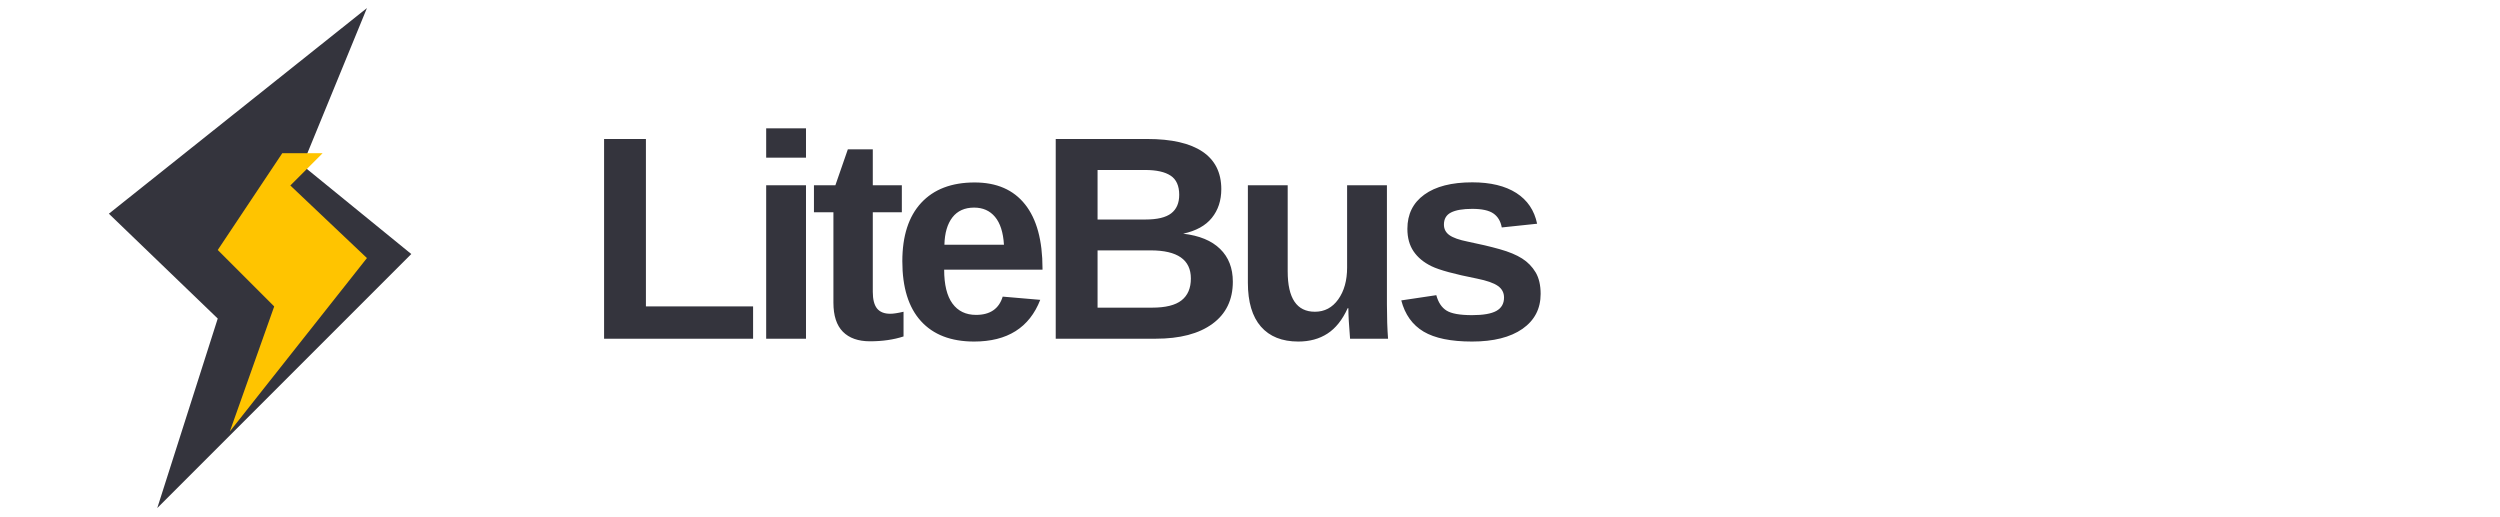
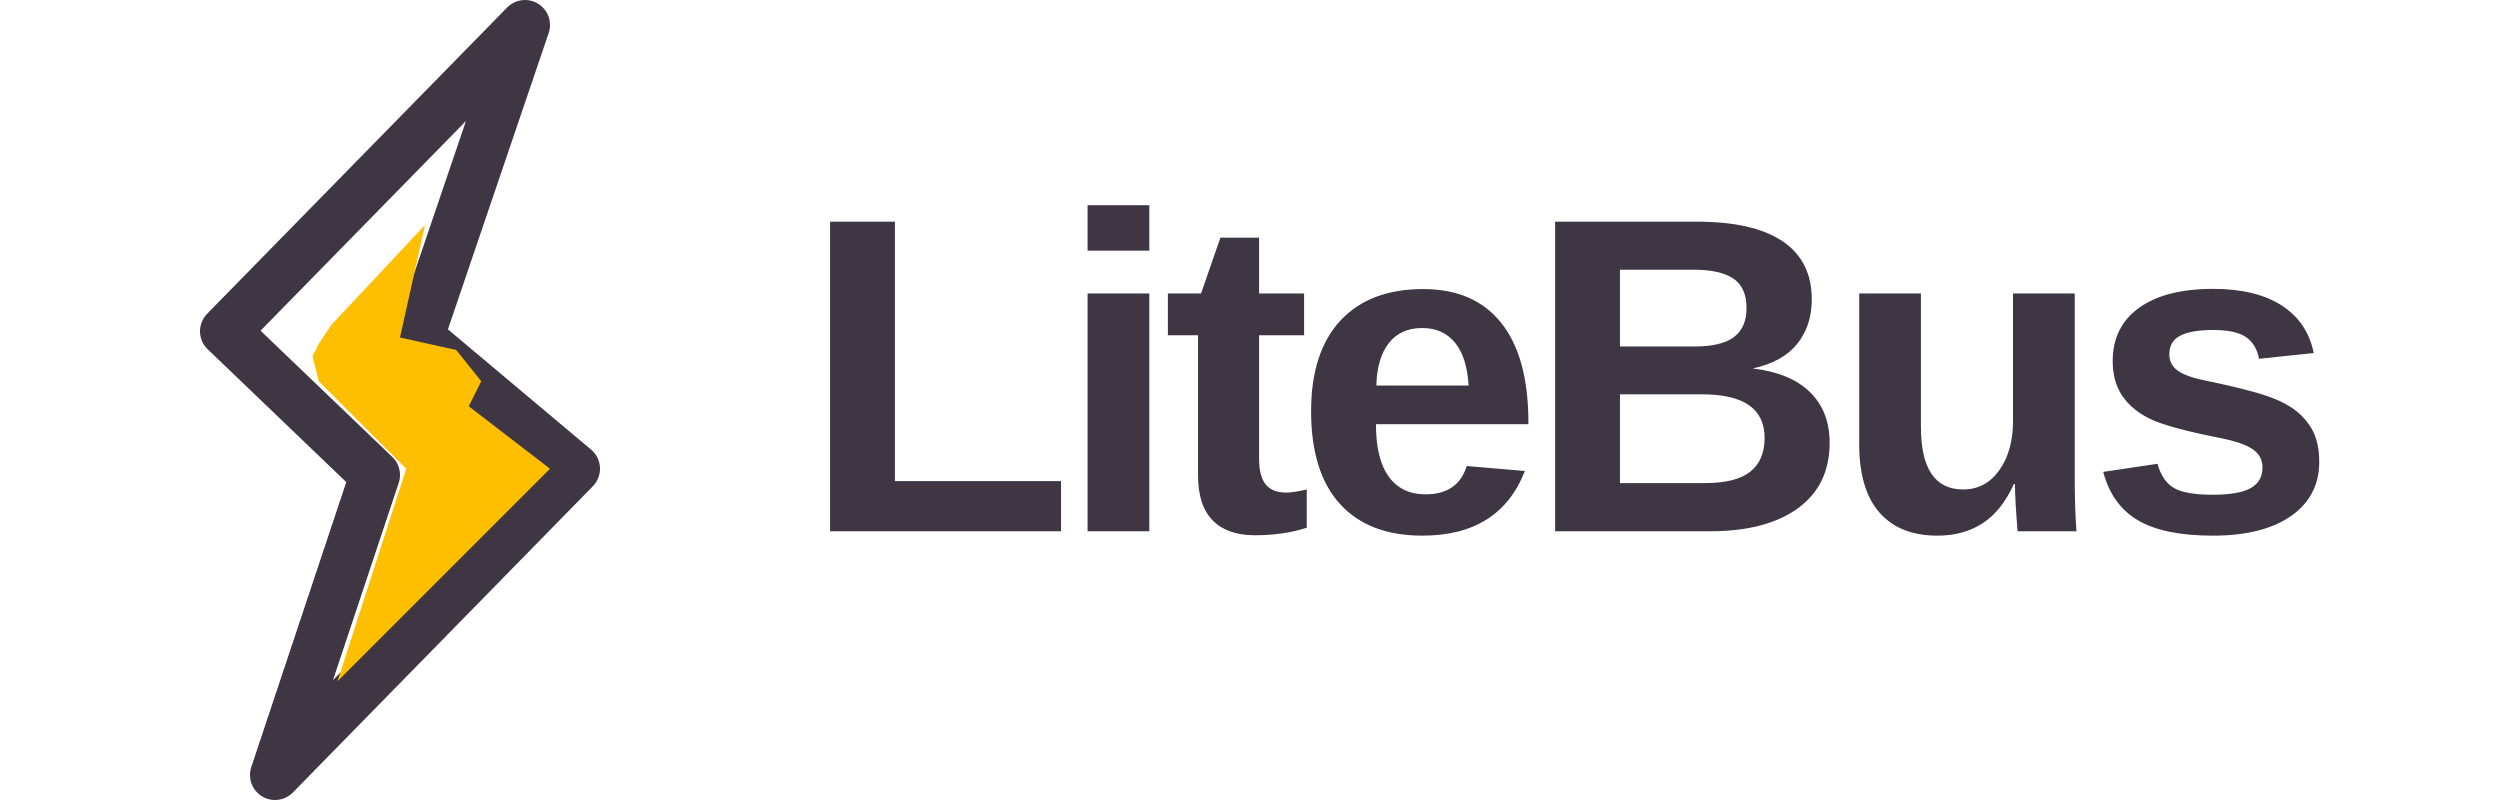
- <svg xmlns="http://www.w3.org/2000/svg" viewBox="0 0 620 128" role="img" aria-labelledby="title">
-   <path fill="#34343d" d="M91 2 27 53l27 26-15 47 63-63-27-22L91 2Z" />
-   <path fill="#ffc400" d="m70 38-16 24 14 14-11 31 34-43-19-18 8-8Z" />
-   <text x="145" y="84" fill="#34343d" font-family="Arial,Helvetica,sans-serif" font-size="72" font-weight="700" letter-spacing="-4">LiteBus</text>
+ <svg xmlns="http://www.w3.org/2000/svg" viewBox="0 0 400 128" role="img" aria-labelledby="title desc">
+   <path d="M84 4 36 53l24 23-16 48 48-49-25-21L84 4Z" fill="none" stroke="#3e3643" stroke-linecap="round" stroke-linejoin="round" stroke-width="8" />
+   <path fill="#fdbf00" d="m68 36-15 16-2 3-1 2 1 4 14 14-11 34 34-34-13-10 2-4-4-5-9-2 4-18Z" />
+   <text x="128" y="85" fill="#3e3643" font-family="Segoe UI,Arial,sans-serif" font-size="72" font-weight="700" letter-spacing="-3">LiteBus</text>
</svg>
